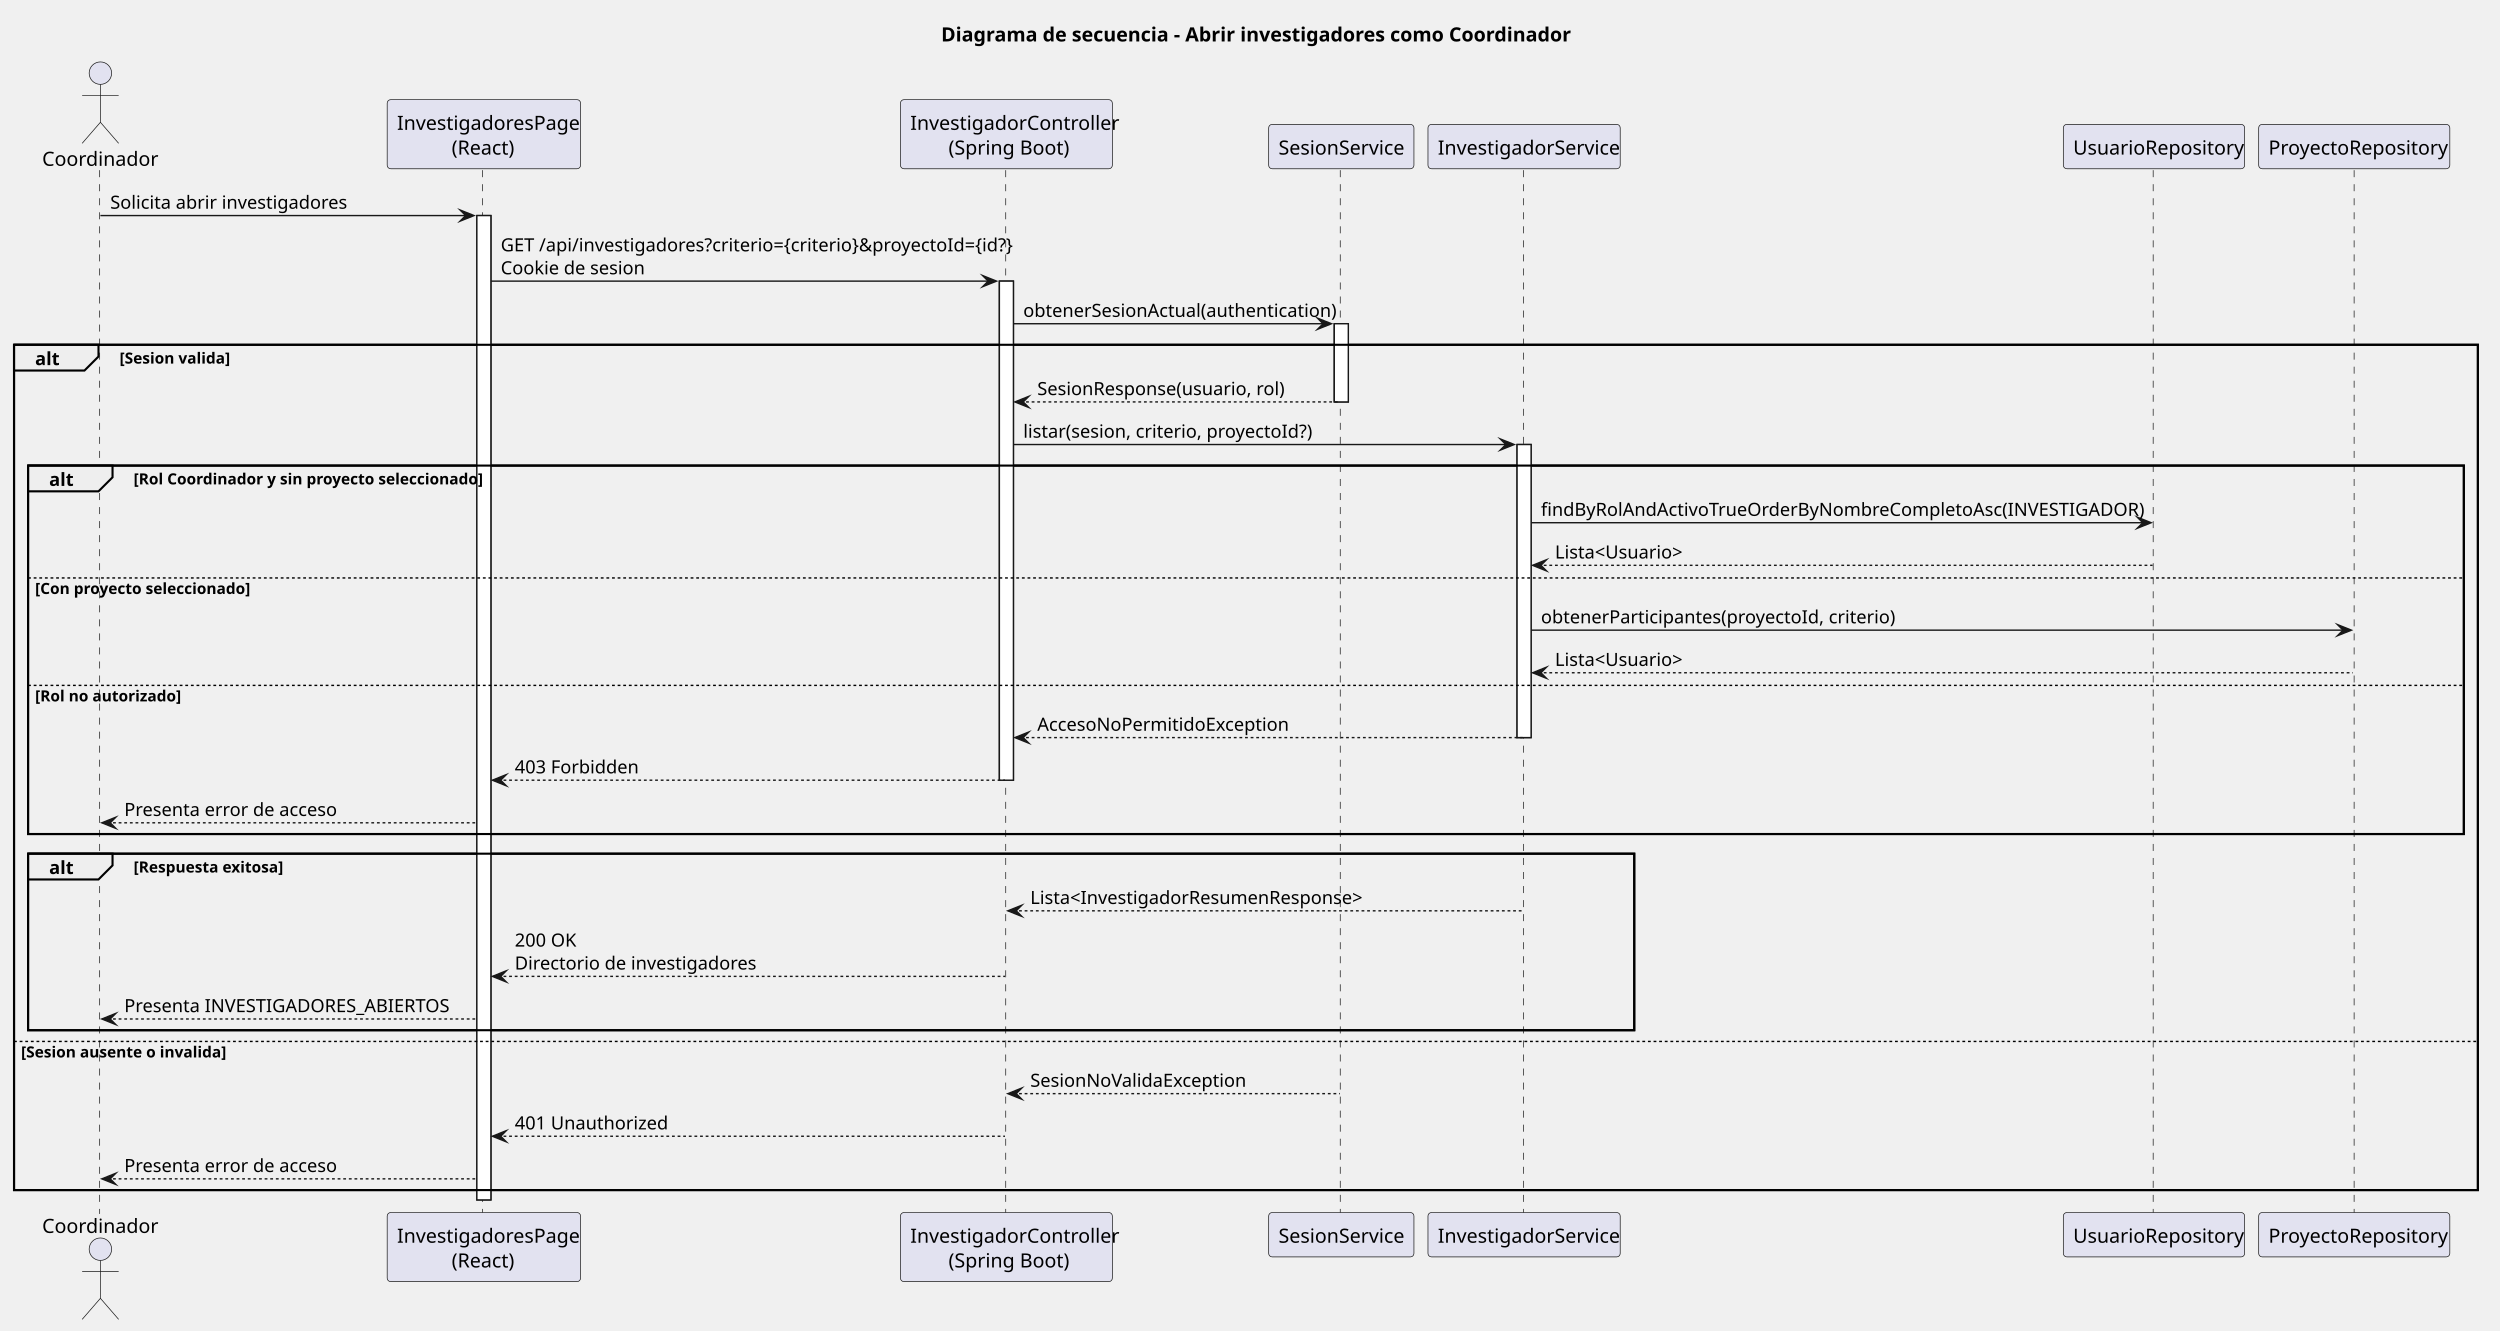
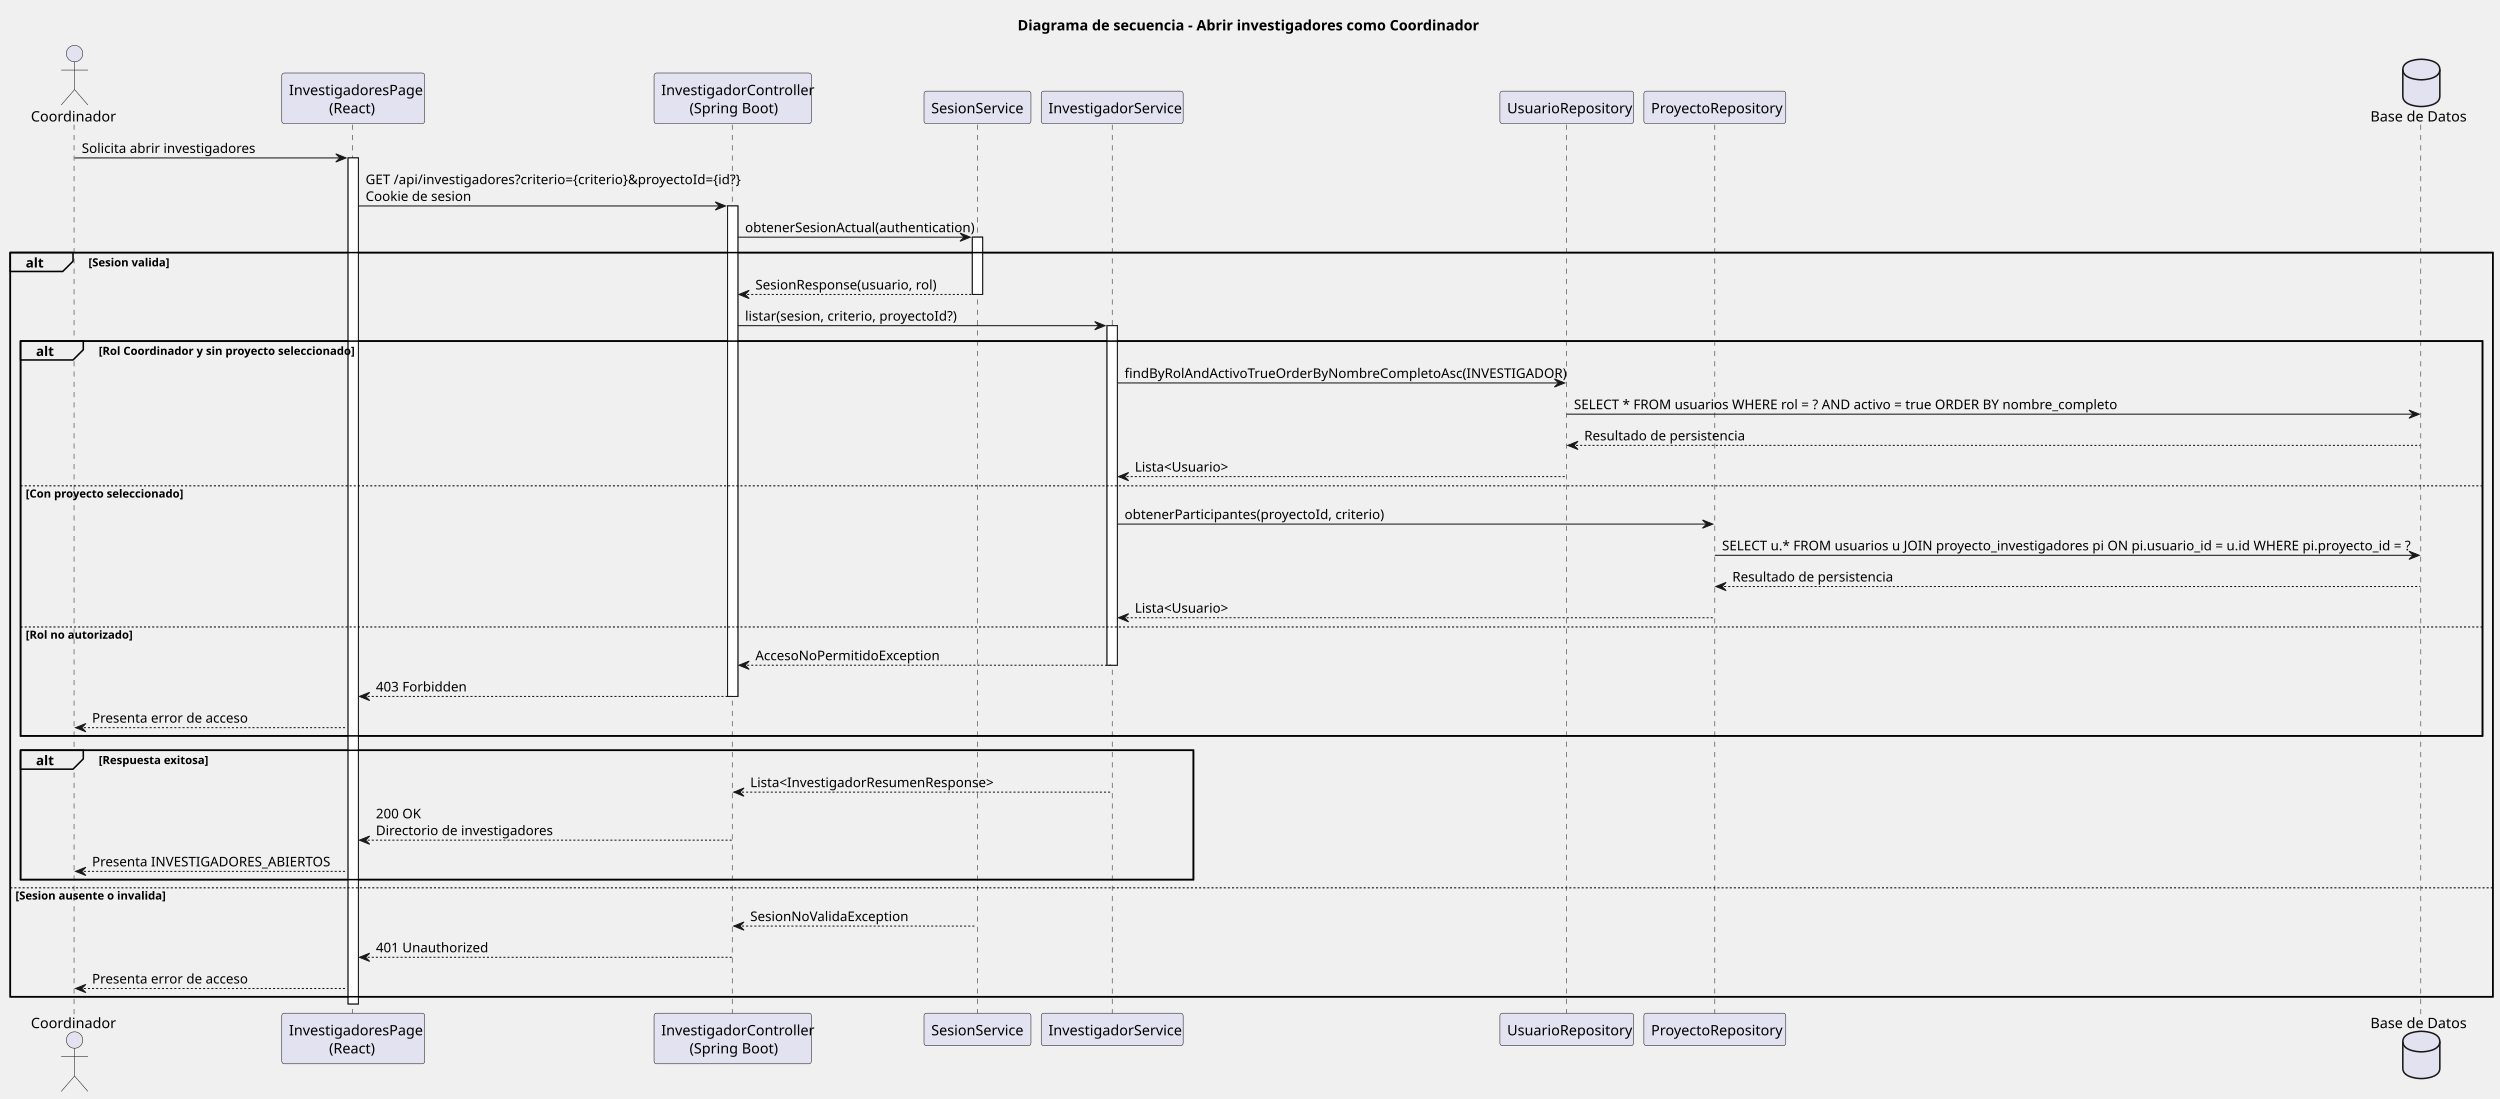
- <svg xmlns="http://www.w3.org/2000/svg" contentStyleType="text/css" data-diagram-type="SEQUENCE" height="948px" preserveAspectRatio="none" style="width:1781px;height:948px;background:#FFFFFF;" version="1.1" viewBox="0 0 1781 948" width="1781px" zoomAndPan="magnify">
+ <svg xmlns="http://www.w3.org/2000/svg" contentStyleType="text/css" height="1068px" preserveAspectRatio="none" style="width:2431px;height:1068px;background:#FFFFFF;" version="1.1" viewBox="0 0 2431 1068" width="2431px" zoomAndPan="magnify">
  <defs />
  <g>
-     <g class="title" data-source-line="1">
-       <text fill="#000000" font-family="sans-serif" font-size="14" font-weight="700" lengthAdjust="spacing" textLength="433.337" x="670.454" y="29.533">Diagrama de secuencia - Abrir investigadores como Coordinador</text>
-     </g>
-     <g>
-       <rect fill="#FFFFFF" height="701.242" style="stroke:#181818;stroke-width:1;" width="10" x="339.712" y="153.57" />
-     </g>
-     <g>
-       <rect fill="#FFFFFF" height="355.539" style="stroke:#181818;stroke-width:1;" width="10" x="711.961" y="200.273" />
-     </g>
-     <g>
-       <rect fill="#FFFFFF" height="55.703" style="stroke:#181818;stroke-width:1;" width="10" x="950.542" y="230.625" />
-     </g>
-     <g>
-       <rect fill="#FFFFFF" height="208.781" style="stroke:#181818;stroke-width:1;" width="10" x="1080.762" y="316.68" />
-     </g>
-     <rect fill="none" height="602.188" style="stroke:#000000;stroke-width:1.5;" width="1755.245" x="10" y="245.625" />
-     <rect fill="none" height="262.484" style="stroke:#000000;stroke-width:1.5;" width="1735.245" x="20" y="331.68" />
-     <rect fill="none" height="125.758" style="stroke:#000000;stroke-width:1.5;" width="1144.238" x="20" y="608.164" />
-     <g class="participant-lifeline" data-entity-uid="part1" data-qualified-name="Coordinador" data-source-line="3" id="part1-lifeline">
-       <g>
-         <rect fill="#000000" fill-opacity="0" height="743.594" width="8" x="67.524" y="121.219" />
-         <line style="stroke:#181818;stroke-width:0.5;stroke-dasharray:5,5;" x1="71" x2="71" y1="121.219" y2="864.812" />
-       </g>
-     </g>
-     <g class="participant-lifeline" data-entity-uid="part2" data-qualified-name="Frontend" data-source-line="4" id="part2-lifeline">
-       <g>
-         <rect fill="#000000" fill-opacity="0" height="743.594" width="8" x="340.712" y="121.219" />
-         <line style="stroke:#181818;stroke-width:0.5;stroke-dasharray:5,5;" x1="343.836" x2="343.836" y1="121.219" y2="864.812" />
-       </g>
-     </g>
-     <g class="participant-lifeline" data-entity-uid="part3" data-qualified-name="Api" data-source-line="5" id="part3-lifeline">
-       <g>
-         <rect fill="#000000" fill-opacity="0" height="743.594" width="8" x="712.961" y="121.219" />
-         <line style="stroke:#181818;stroke-width:0.5;stroke-dasharray:5,5;" x1="716.482" x2="716.482" y1="121.219" y2="864.812" />
-       </g>
-     </g>
-     <g class="participant-lifeline" data-entity-uid="part4" data-qualified-name="Sesion" data-source-line="6" id="part4-lifeline">
-       <g>
-         <rect fill="#000000" fill-opacity="0" height="743.594" width="8" x="951.542" y="121.219" />
-         <line style="stroke:#181818;stroke-width:0.5;stroke-dasharray:5,5;" x1="954.797" x2="954.797" y1="121.219" y2="864.812" />
-       </g>
-     </g>
-     <g class="participant-lifeline" data-entity-uid="part5" data-qualified-name="Service" data-source-line="7" id="part5-lifeline">
-       <g>
-         <rect fill="#000000" fill-opacity="0" height="743.594" width="8" x="1081.762" y="121.219" />
-         <line style="stroke:#181818;stroke-width:0.5;stroke-dasharray:5,5;" x1="1085.287" x2="1085.287" y1="121.219" y2="864.812" />
-       </g>
-     </g>
-     <g class="participant-lifeline" data-entity-uid="part6" data-qualified-name="UsuarioRepo" data-source-line="8" id="part6-lifeline">
-       <g>
-         <rect fill="#000000" fill-opacity="0" height="743.594" width="8" x="1530.501" y="121.219" />
-         <line style="stroke:#181818;stroke-width:0.5;stroke-dasharray:5,5;" x1="1533.922" x2="1533.922" y1="121.219" y2="864.812" />
-       </g>
-     </g>
-     <g class="participant-lifeline" data-entity-uid="part7" data-qualified-name="ProyectoRepo" data-source-line="9" id="part7-lifeline">
-       <g>
-         <rect fill="#000000" fill-opacity="0" height="743.594" width="8" x="1673.163" y="121.219" />
-         <line style="stroke:#181818;stroke-width:0.5;stroke-dasharray:5,5;" x1="1677.08" x2="1677.08" y1="121.219" y2="864.812" />
-       </g>
-     </g>
-     <g class="participant participant-head" data-entity-uid="part1" data-qualified-name="Coordinador" data-source-line="3" id="part1-head">
-       <text fill="#000000" font-family="sans-serif" font-size="14" lengthAdjust="spacing" textLength="77.048" x="30" y="118.143">Coordinador</text>
-       <ellipse cx="71.524" cy="52.109" fill="#E2E2F0" rx="8" ry="8" style="stroke:#181818;stroke-width:0.5;" />
-       <path d="M71.524,60.109 L71.524,87.109 M58.524,68.109 L84.524,68.109 M71.524,87.109 L58.524,102.109 M71.524,87.109 L84.524,102.109" fill="none" style="stroke:#181818;stroke-width:0.5;" />
-     </g>
-     <g class="participant participant-tail" data-entity-uid="part1" data-qualified-name="Coordinador" data-source-line="3" id="part1-tail">
-       <text fill="#000000" font-family="sans-serif" font-size="14" lengthAdjust="spacing" textLength="77.048" x="30" y="878.346">Coordinador</text>
-       <ellipse cx="71.524" cy="889.922" fill="#E2E2F0" rx="8" ry="8" style="stroke:#181818;stroke-width:0.5;" />
-       <path d="M71.524,897.922 L71.524,924.922 M58.524,905.922 L84.524,905.922 M71.524,924.922 L58.524,939.922 M71.524,924.922 L84.524,939.922" fill="none" style="stroke:#181818;stroke-width:0.5;" />
-     </g>
-     <g class="participant participant-head" data-entity-uid="part2" data-qualified-name="Frontend" data-source-line="4" id="part2-head">
-       <rect fill="#E2E2F0" height="49.219" rx="2.5" ry="2.5" style="stroke:#181818;stroke-width:0.5;" width="137.751" x="275.836" y="71" />
-       <text fill="#000000" font-family="sans-serif" font-size="14" lengthAdjust="spacing" textLength="123.751" x="282.836" y="92.533">InvestigadoresPage</text>
-       <text fill="#000000" font-family="sans-serif" font-size="14" lengthAdjust="spacing" textLength="45.897" x="321.764" y="110.143">(React)</text>
-     </g>
-     <g class="participant participant-tail" data-entity-uid="part2" data-qualified-name="Frontend" data-source-line="4" id="part2-tail">
-       <rect fill="#E2E2F0" height="49.219" rx="2.5" ry="2.5" style="stroke:#181818;stroke-width:0.5;" width="137.751" x="275.836" y="863.812" />
-       <text fill="#000000" font-family="sans-serif" font-size="14" lengthAdjust="spacing" textLength="123.751" x="282.836" y="885.346">InvestigadoresPage</text>
-       <text fill="#000000" font-family="sans-serif" font-size="14" lengthAdjust="spacing" textLength="45.897" x="321.764" y="902.955">(React)</text>
-     </g>
-     <g class="participant participant-head" data-entity-uid="part3" data-qualified-name="Api" data-source-line="5" id="part3-head">
-       <rect fill="#E2E2F0" height="49.219" rx="2.5" ry="2.5" style="stroke:#181818;stroke-width:0.5;" width="150.958" x="641.482" y="71" />
-       <text fill="#000000" font-family="sans-serif" font-size="14" lengthAdjust="spacing" textLength="136.958" x="648.482" y="92.533">InvestigadorController</text>
-       <text fill="#000000" font-family="sans-serif" font-size="14" lengthAdjust="spacing" textLength="82.482" x="675.72" y="110.143">(Spring Boot)</text>
-     </g>
-     <g class="participant participant-tail" data-entity-uid="part3" data-qualified-name="Api" data-source-line="5" id="part3-tail">
-       <rect fill="#E2E2F0" height="49.219" rx="2.5" ry="2.5" style="stroke:#181818;stroke-width:0.5;" width="150.958" x="641.482" y="863.812" />
-       <text fill="#000000" font-family="sans-serif" font-size="14" lengthAdjust="spacing" textLength="136.958" x="648.482" y="885.346">InvestigadorController</text>
-       <text fill="#000000" font-family="sans-serif" font-size="14" lengthAdjust="spacing" textLength="82.482" x="675.72" y="902.955">(Spring Boot)</text>
-     </g>
-     <g class="participant participant-head" data-entity-uid="part4" data-qualified-name="Sesion" data-source-line="6" id="part4-head">
-       <rect fill="#E2E2F0" height="31.609" rx="2.5" ry="2.5" style="stroke:#181818;stroke-width:0.5;" width="103.489" x="903.797" y="88.609" />
-       <text fill="#000000" font-family="sans-serif" font-size="14" lengthAdjust="spacing" textLength="89.489" x="910.797" y="110.143">SesionService</text>
-     </g>
-     <g class="participant participant-tail" data-entity-uid="part4" data-qualified-name="Sesion" data-source-line="6" id="part4-tail">
-       <rect fill="#E2E2F0" height="31.609" rx="2.5" ry="2.5" style="stroke:#181818;stroke-width:0.5;" width="103.489" x="903.797" y="863.812" />
-       <text fill="#000000" font-family="sans-serif" font-size="14" lengthAdjust="spacing" textLength="89.489" x="910.797" y="885.346">SesionService</text>
-     </g>
-     <g class="participant participant-head" data-entity-uid="part5" data-qualified-name="Service" data-source-line="7" id="part5-head">
-       <rect fill="#E2E2F0" height="31.609" rx="2.5" ry="2.5" style="stroke:#181818;stroke-width:0.5;" width="136.951" x="1017.287" y="88.609" />
-       <text fill="#000000" font-family="sans-serif" font-size="14" lengthAdjust="spacing" textLength="122.951" x="1024.287" y="110.143">InvestigadorService</text>
-     </g>
-     <g class="participant participant-tail" data-entity-uid="part5" data-qualified-name="Service" data-source-line="7" id="part5-tail">
-       <rect fill="#E2E2F0" height="31.609" rx="2.5" ry="2.5" style="stroke:#181818;stroke-width:0.5;" width="136.951" x="1017.287" y="863.812" />
-       <text fill="#000000" font-family="sans-serif" font-size="14" lengthAdjust="spacing" textLength="122.951" x="1024.287" y="885.346">InvestigadorService</text>
-     </g>
-     <g class="participant participant-head" data-entity-uid="part6" data-qualified-name="UsuarioRepo" data-source-line="8" id="part6-head">
-       <rect fill="#E2E2F0" height="31.609" rx="2.5" ry="2.5" style="stroke:#181818;stroke-width:0.5;" width="129.158" x="1469.922" y="88.609" />
-       <text fill="#000000" font-family="sans-serif" font-size="14" lengthAdjust="spacing" textLength="115.158" x="1476.922" y="110.143">UsuarioRepository</text>
-     </g>
-     <g class="participant participant-tail" data-entity-uid="part6" data-qualified-name="UsuarioRepo" data-source-line="8" id="part6-tail">
-       <rect fill="#E2E2F0" height="31.609" rx="2.5" ry="2.5" style="stroke:#181818;stroke-width:0.5;" width="129.158" x="1469.922" y="863.812" />
-       <text fill="#000000" font-family="sans-serif" font-size="14" lengthAdjust="spacing" textLength="115.158" x="1476.922" y="885.346">UsuarioRepository</text>
-     </g>
-     <g class="participant participant-head" data-entity-uid="part7" data-qualified-name="ProyectoRepo" data-source-line="9" id="part7-head">
-       <rect fill="#E2E2F0" height="31.609" rx="2.5" ry="2.5" style="stroke:#181818;stroke-width:0.5;" width="136.165" x="1609.08" y="88.609" />
-       <text fill="#000000" font-family="sans-serif" font-size="14" lengthAdjust="spacing" textLength="122.165" x="1616.08" y="110.143">ProyectoRepository</text>
-     </g>
-     <g class="participant participant-tail" data-entity-uid="part7" data-qualified-name="ProyectoRepo" data-source-line="9" id="part7-tail">
-       <rect fill="#E2E2F0" height="31.609" rx="2.5" ry="2.5" style="stroke:#181818;stroke-width:0.5;" width="136.165" x="1609.08" y="863.812" />
-       <text fill="#000000" font-family="sans-serif" font-size="14" lengthAdjust="spacing" textLength="122.165" x="1616.08" y="885.346">ProyectoRepository</text>
-     </g>
-     <g>
-       <rect fill="#FFFFFF" height="701.242" style="stroke:#181818;stroke-width:1;" width="10" x="339.712" y="153.57" />
-     </g>
-     <g>
-       <rect fill="#FFFFFF" height="355.539" style="stroke:#181818;stroke-width:1;" width="10" x="711.961" y="200.273" />
-     </g>
-     <g>
-       <rect fill="#FFFFFF" height="55.703" style="stroke:#181818;stroke-width:1;" width="10" x="950.542" y="230.625" />
-     </g>
-     <g>
-       <rect fill="#FFFFFF" height="208.781" style="stroke:#181818;stroke-width:1;" width="10" x="1080.762" y="316.68" />
-     </g>
-     <g class="message" data-entity-1="part1" data-entity-2="part2" data-source-line="11" id="msg1">
-       <polygon fill="#181818" points="327.712,149.57,337.712,153.57,327.712,157.57,331.712,153.57" style="stroke:#181818;stroke-width:1;stroke-linejoin:miter;stroke-miterlimit:10;" />
-       <line style="stroke:#181818;stroke-width:1;" x1="71.524" x2="333.712" y1="153.57" y2="153.57" />
-       <text fill="#000000" font-family="sans-serif" font-size="13" lengthAdjust="spacing" textLength="158.964" x="78.524" y="148.714">Solicita abrir investigadores</text>
-     </g>
-     <g class="message" data-entity-1="part2" data-entity-2="part3" data-source-line="13" id="msg2">
-       <polygon fill="#181818" points="699.961,196.273,709.961,200.273,699.961,204.273,703.961,200.273" style="stroke:#181818;stroke-width:1;stroke-linejoin:miter;stroke-miterlimit:10;" />
-       <line style="stroke:#181818;stroke-width:1;" x1="349.712" x2="705.961" y1="200.273" y2="200.273" />
-       <text fill="#000000" font-family="sans-serif" font-size="13" lengthAdjust="spacing" textLength="343.25" x="356.712" y="179.065">GET /api/investigadores?criterio={criterio}&amp;proyectoId={id?}</text>
-       <text fill="#000000" font-family="sans-serif" font-size="13" lengthAdjust="spacing" textLength="99.728" x="356.712" y="195.417">Cookie de sesion</text>
-     </g>
-     <g class="message" data-entity-1="part3" data-entity-2="part4" data-source-line="15" id="msg3">
-       <polygon fill="#181818" points="938.542,226.625,948.542,230.625,938.542,234.625,942.542,230.625" style="stroke:#181818;stroke-width:1;stroke-linejoin:miter;stroke-miterlimit:10;" />
-       <line style="stroke:#181818;stroke-width:1;" x1="721.961" x2="944.542" y1="230.625" y2="230.625" />
-       <text fill="#000000" font-family="sans-serif" font-size="13" lengthAdjust="spacing" textLength="209.581" x="728.961" y="225.769">obtenerSesionActual(authentication)</text>
-     </g>
-     <path d="M10,245.625 L70.171,245.625 L70.171,253.977 L60.171,263.977 L10,263.977 L10,245.625" fill="#EEEEEE" style="stroke:#000000;stroke-width:1.5;" />
-     <rect fill="none" height="602.188" style="stroke:#000000;stroke-width:1.5;" width="1755.245" x="10" y="245.625" />
-     <text fill="#000000" font-family="sans-serif" font-size="13" font-weight="700" lengthAdjust="spacing" textLength="15.171" x="25" y="260.12">alt</text>
-     <text fill="#000000" font-family="sans-serif" font-size="11" font-weight="700" lengthAdjust="spacing" textLength="77.634" x="85.171" y="259.044">[Sesion valida]</text>
-     <g class="message" data-entity-1="part4" data-entity-2="part3" data-source-line="18" id="msg4">
-       <polygon fill="#181818" points="732.961,282.328,722.961,286.328,732.961,290.328,728.961,286.328" style="stroke:#181818;stroke-width:1;stroke-linejoin:miter;stroke-miterlimit:10;" />
-       <line style="stroke:#181818;stroke-width:1;stroke-dasharray:2,2;" x1="726.961" x2="954.542" y1="286.328" y2="286.328" />
-       <text fill="#000000" font-family="sans-serif" font-size="13" lengthAdjust="spacing" textLength="171.253" x="738.961" y="281.472">SesionResponse(usuario, rol)</text>
-     </g>
-     <g class="message" data-entity-1="part3" data-entity-2="part5" data-source-line="20" id="msg5">
-       <polygon fill="#181818" points="1068.762,312.68,1078.762,316.68,1068.762,320.68,1072.762,316.68" style="stroke:#181818;stroke-width:1;stroke-linejoin:miter;stroke-miterlimit:10;" />
-       <line style="stroke:#181818;stroke-width:1;" x1="721.961" x2="1074.762" y1="316.68" y2="316.68" />
-       <text fill="#000000" font-family="sans-serif" font-size="13" lengthAdjust="spacing" textLength="195.07" x="728.961" y="311.823">listar(sesion, criterio, proyectoId?)</text>
-     </g>
-     <path d="M20,331.68 L80.171,331.68 L80.171,340.031 L70.171,350.031 L20,350.031 L20,331.68" fill="#EEEEEE" style="stroke:#000000;stroke-width:1.5;" />
-     <rect fill="none" height="262.484" style="stroke:#000000;stroke-width:1.5;" width="1735.245" x="20" y="331.68" />
-     <text fill="#000000" font-family="sans-serif" font-size="13" font-weight="700" lengthAdjust="spacing" textLength="15.171" x="35" y="346.175">alt</text>
-     <text fill="#000000" font-family="sans-serif" font-size="11" font-weight="700" lengthAdjust="spacing" textLength="244.481" x="95.171" y="345.099">[Rol Coordinador y sin proyecto seleccionado]</text>
-     <g class="message" data-entity-1="part5" data-entity-2="part6" data-source-line="23" id="msg6">
-       <polygon fill="#181818" points="1522.501,368.383,1532.501,372.383,1522.501,376.383,1526.501,372.383" style="stroke:#181818;stroke-width:1;stroke-linejoin:miter;stroke-miterlimit:10;" />
-       <line style="stroke:#181818;stroke-width:1;" x1="1090.762" x2="1528.501" y1="372.383" y2="372.383" />
-       <text fill="#000000" font-family="sans-serif" font-size="13" lengthAdjust="spacing" textLength="419.739" x="1097.762" y="367.526">findByRolAndActivoTrueOrderByNombreCompletoAsc(INVESTIGADOR)</text>
-     </g>
-     <g class="message" data-entity-1="part6" data-entity-2="part5" data-source-line="24" id="msg7">
-       <polygon fill="#181818" points="1101.762,398.734,1091.762,402.734,1101.762,406.734,1097.762,402.734" style="stroke:#181818;stroke-width:1;stroke-linejoin:miter;stroke-miterlimit:10;" />
-       <line style="stroke:#181818;stroke-width:1;stroke-dasharray:2,2;" x1="1095.762" x2="1533.501" y1="402.734" y2="402.734" />
-       <text fill="#000000" font-family="sans-serif" font-size="13" lengthAdjust="spacing" textLength="87.439" x="1107.762" y="397.878">Lista&lt;Usuario&gt;</text>
-     </g>
-     <line style="stroke:#000000;stroke-width:1;stroke-dasharray:2,2;" x1="20" x2="1755.245" y1="411.734" y2="411.734" />
-     <text fill="#000000" font-family="sans-serif" font-size="11" font-weight="700" lengthAdjust="spacing" textLength="150.971" x="25" y="423.153">[Con proyecto seleccionado]</text>
-     <g class="message" data-entity-1="part5" data-entity-2="part7" data-source-line="26" id="msg8">
-       <polygon fill="#181818" points="1665.163,444.922,1675.163,448.922,1665.163,452.922,1669.163,448.922" style="stroke:#181818;stroke-width:1;stroke-linejoin:miter;stroke-miterlimit:10;" />
-       <line style="stroke:#181818;stroke-width:1;" x1="1090.762" x2="1671.163" y1="448.922" y2="448.922" />
-       <text fill="#000000" font-family="sans-serif" font-size="13" lengthAdjust="spacing" textLength="234.832" x="1097.762" y="444.065">obtenerParticipantes(proyectoId, criterio)</text>
-     </g>
-     <g class="message" data-entity-1="part7" data-entity-2="part5" data-source-line="27" id="msg9">
-       <polygon fill="#181818" points="1101.762,475.273,1091.762,479.273,1101.762,483.273,1097.762,479.273" style="stroke:#181818;stroke-width:1;stroke-linejoin:miter;stroke-miterlimit:10;" />
-       <line style="stroke:#181818;stroke-width:1;stroke-dasharray:2,2;" x1="1095.762" x2="1676.163" y1="479.273" y2="479.273" />
-       <text fill="#000000" font-family="sans-serif" font-size="13" lengthAdjust="spacing" textLength="87.439" x="1107.762" y="474.417">Lista&lt;Usuario&gt;</text>
-     </g>
-     <line style="stroke:#000000;stroke-width:1;stroke-dasharray:2,2;" x1="20" x2="1755.245" y1="488.273" y2="488.273" />
-     <text fill="#000000" font-family="sans-serif" font-size="11" font-weight="700" lengthAdjust="spacing" textLength="100.209" x="25" y="499.692">[Rol no autorizado]</text>
-     <g class="message" data-entity-1="part5" data-entity-2="part3" data-source-line="29" id="msg10">
-       <polygon fill="#181818" points="732.961,521.461,722.961,525.461,732.961,529.461,728.961,525.461" style="stroke:#181818;stroke-width:1;stroke-linejoin:miter;stroke-miterlimit:10;" />
-       <line style="stroke:#181818;stroke-width:1;stroke-dasharray:2,2;" x1="726.961" x2="1084.762" y1="525.461" y2="525.461" />
-       <text fill="#000000" font-family="sans-serif" font-size="13" lengthAdjust="spacing" textLength="171.247" x="738.961" y="520.605">AccesoNoPermitidoException</text>
-     </g>
-     <g class="message" data-entity-1="part3" data-entity-2="part2" data-source-line="31" id="msg11">
-       <polygon fill="#181818" points="360.712,551.812,350.712,555.812,360.712,559.812,356.712,555.812" style="stroke:#181818;stroke-width:1;stroke-linejoin:miter;stroke-miterlimit:10;" />
-       <line style="stroke:#181818;stroke-width:1;stroke-dasharray:2,2;" x1="354.712" x2="715.961" y1="555.812" y2="555.812" />
-       <text fill="#000000" font-family="sans-serif" font-size="13" lengthAdjust="spacing" textLength="83.84" x="366.712" y="550.956">403 Forbidden</text>
-     </g>
-     <g class="message" data-entity-1="part2" data-entity-2="part1" data-source-line="33" id="msg12">
-       <polygon fill="#181818" points="82.524,582.164,72.524,586.164,82.524,590.164,78.524,586.164" style="stroke:#181818;stroke-width:1;stroke-linejoin:miter;stroke-miterlimit:10;" />
-       <line style="stroke:#181818;stroke-width:1;stroke-dasharray:2,2;" x1="76.524" x2="338.712" y1="586.164" y2="586.164" />
-       <text fill="#000000" font-family="sans-serif" font-size="13" lengthAdjust="spacing" textLength="145.964" x="88.524" y="581.308">Presenta error de acceso</text>
-     </g>
-     <path d="M20,608.164 L80.171,608.164 L80.171,616.516 L70.171,626.516 L20,626.516 L20,608.164" fill="#EEEEEE" style="stroke:#000000;stroke-width:1.5;" />
-     <rect fill="none" height="125.758" style="stroke:#000000;stroke-width:1.5;" width="1144.238" x="20" y="608.164" />
-     <text fill="#000000" font-family="sans-serif" font-size="13" font-weight="700" lengthAdjust="spacing" textLength="15.171" x="35" y="622.659">alt</text>
-     <text fill="#000000" font-family="sans-serif" font-size="11" font-weight="700" lengthAdjust="spacing" textLength="103.925" x="95.171" y="621.583">[Respuesta exitosa]</text>
-     <g class="message" data-entity-1="part5" data-entity-2="part3" data-source-line="36" id="msg13">
-       <polygon fill="#181818" points="727.961,644.867,717.961,648.867,727.961,652.867,723.961,648.867" style="stroke:#181818;stroke-width:1;stroke-linejoin:miter;stroke-miterlimit:10;" />
-       <line style="stroke:#181818;stroke-width:1;stroke-dasharray:2,2;" x1="721.961" x2="1084.762" y1="648.867" y2="648.867" />
-       <text fill="#000000" font-family="sans-serif" font-size="13" lengthAdjust="spacing" textLength="227.64" x="733.961" y="644.011">Lista&lt;InvestigadorResumenResponse&gt;</text>
-     </g>
-     <g class="message" data-entity-1="part3" data-entity-2="part2" data-source-line="38" id="msg14">
-       <polygon fill="#181818" points="360.712,691.57,350.712,695.57,360.712,699.57,356.712,695.57" style="stroke:#181818;stroke-width:1;stroke-linejoin:miter;stroke-miterlimit:10;" />
-       <line style="stroke:#181818;stroke-width:1;stroke-dasharray:2,2;" x1="354.712" x2="715.961" y1="695.57" y2="695.57" />
-       <text fill="#000000" font-family="sans-serif" font-size="13" lengthAdjust="spacing" textLength="44.084" x="366.712" y="674.362">200 OK</text>
-       <text fill="#000000" font-family="sans-serif" font-size="13" lengthAdjust="spacing" textLength="161.135" x="366.712" y="690.714">Directorio de investigadores</text>
-     </g>
-     <g class="message" data-entity-1="part2" data-entity-2="part1" data-source-line="40" id="msg15">
-       <polygon fill="#181818" points="82.524,721.922,72.524,725.922,82.524,729.922,78.524,725.922" style="stroke:#181818;stroke-width:1;stroke-linejoin:miter;stroke-miterlimit:10;" />
-       <line style="stroke:#181818;stroke-width:1;stroke-dasharray:2,2;" x1="76.524" x2="338.712" y1="725.922" y2="725.922" />
-       <text fill="#000000" font-family="sans-serif" font-size="13" lengthAdjust="spacing" textLength="244.188" x="88.524" y="721.065">Presenta INVESTIGADORES_ABIERTOS</text>
-     </g>
-     <line style="stroke:#000000;stroke-width:1;stroke-dasharray:2,2;" x1="10" x2="1765.245" y1="741.922" y2="741.922" />
-     <text fill="#000000" font-family="sans-serif" font-size="11" font-weight="700" lengthAdjust="spacing" textLength="141.813" x="15" y="753.341">[Sesion ausente o invalida]</text>
-     <g class="message" data-entity-1="part4" data-entity-2="part3" data-source-line="43" id="msg16">
-       <polygon fill="#181818" points="727.961,775.109,717.961,779.109,727.961,783.109,723.961,779.109" style="stroke:#181818;stroke-width:1;stroke-linejoin:miter;stroke-miterlimit:10;" />
-       <line style="stroke:#181818;stroke-width:1;stroke-dasharray:2,2;" x1="721.961" x2="954.542" y1="779.109" y2="779.109" />
-       <text fill="#000000" font-family="sans-serif" font-size="13" lengthAdjust="spacing" textLength="149.595" x="733.961" y="774.253">SesionNoValidaException</text>
-     </g>
-     <g class="message" data-entity-1="part3" data-entity-2="part2" data-source-line="45" id="msg17">
-       <polygon fill="#181818" points="360.712,805.461,350.712,809.461,360.712,813.461,356.712,809.461" style="stroke:#181818;stroke-width:1;stroke-linejoin:miter;stroke-miterlimit:10;" />
-       <line style="stroke:#181818;stroke-width:1;stroke-dasharray:2,2;" x1="354.712" x2="715.961" y1="809.461" y2="809.461" />
-       <text fill="#000000" font-family="sans-serif" font-size="13" lengthAdjust="spacing" textLength="102.629" x="366.712" y="804.605">401 Unauthorized</text>
-     </g>
-     <g class="message" data-entity-1="part2" data-entity-2="part1" data-source-line="47" id="msg18">
-       <polygon fill="#181818" points="82.524,835.812,72.524,839.812,82.524,843.812,78.524,839.812" style="stroke:#181818;stroke-width:1;stroke-linejoin:miter;stroke-miterlimit:10;" />
-       <line style="stroke:#181818;stroke-width:1;stroke-dasharray:2,2;" x1="76.524" x2="338.712" y1="839.812" y2="839.812" />
-       <text fill="#000000" font-family="sans-serif" font-size="13" lengthAdjust="spacing" textLength="145.964" x="88.524" y="834.956">Presenta error de acceso</text>
-     </g>
+     <text fill="#000000" font-family="sans-serif" font-size="14" font-weight="bold" lengthAdjust="spacing" textLength="454" x="989.5" y="29.533">Diagrama de secuencia - Abrir investigadores como Coordinador</text>
+     <rect fill="#FFFFFF" height="822.648" style="stroke:#181818;stroke-width:1.0;" width="10" x="338.5" y="153.57" />
+     <rect fill="#FFFFFF" height="476.945" style="stroke:#181818;stroke-width:1.0;" width="10" x="707.5" y="200.273" />
+     <rect fill="#FFFFFF" height="55.703" style="stroke:#181818;stroke-width:1.0;" width="10" x="945.5" y="230.625" />
+     <rect fill="#FFFFFF" height="330.188" style="stroke:#181818;stroke-width:1.0;" width="10" x="1076.5" y="316.68" />
+     <rect fill="none" height="723.594" style="stroke:#000000;stroke-width:1.5;" width="2414" x="10" y="245.625" />
+     <rect fill="none" height="383.891" style="stroke:#000000;stroke-width:1.5;" width="2394" x="20" y="331.68" />
+     <rect fill="none" height="125.758" style="stroke:#000000;stroke-width:1.5;" width="1140.5" x="20" y="729.57" />
+     <line style="stroke:#181818;stroke-width:0.5;stroke-dasharray:5.0,5.0;" x1="72" x2="72" y1="121.219" y2="986.219" />
+     <line style="stroke:#181818;stroke-width:0.5;stroke-dasharray:5.0,5.0;" x1="343" x2="343" y1="121.219" y2="986.219" />
+     <line style="stroke:#181818;stroke-width:0.5;stroke-dasharray:5.0,5.0;" x1="712" x2="712" y1="121.219" y2="986.219" />
+     <line style="stroke:#181818;stroke-width:0.5;stroke-dasharray:5.0,5.0;" x1="950.5" x2="950.5" y1="121.219" y2="986.219" />
+     <line style="stroke:#181818;stroke-width:0.5;stroke-dasharray:5.0,5.0;" x1="1081.5" x2="1081.5" y1="121.219" y2="986.219" />
+     <line style="stroke:#181818;stroke-width:0.5;stroke-dasharray:5.0,5.0;" x1="1523.5" x2="1523.5" y1="121.219" y2="986.219" />
+     <line style="stroke:#181818;stroke-width:0.5;stroke-dasharray:5.0,5.0;" x1="1667.5" x2="1667.5" y1="121.219" y2="986.219" />
+     <line style="stroke:#181818;stroke-width:0.5;stroke-dasharray:5.0,5.0;" x1="2354" x2="2354" y1="121.219" y2="986.219" />
+     <text fill="#000000" font-family="sans-serif" font-size="14" lengthAdjust="spacing" textLength="79" x="30" y="118.143">Coordinador</text>
+     <ellipse cx="72.5" cy="52.109" fill="#E2E2F0" rx="8" ry="8" style="stroke:#181818;stroke-width:0.5;" />
+     <path d="M72.5,60.109 L72.5,87.109 M59.5,68.109 L85.5,68.109 M72.5,87.109 L59.5,102.109 M72.5,87.109 L85.5,102.109 " fill="none" style="stroke:#181818;stroke-width:0.5;" />
+     <text fill="#000000" font-family="sans-serif" font-size="14" lengthAdjust="spacing" textLength="79" x="30" y="999.752">Coordinador</text>
+     <ellipse cx="72.5" cy="1011.328" fill="#E2E2F0" rx="8" ry="8" style="stroke:#181818;stroke-width:0.5;" />
+     <path d="M72.5,1019.328 L72.5,1046.328 M59.5,1027.328 L85.5,1027.328 M72.5,1046.328 L59.5,1061.328 M72.5,1046.328 L85.5,1061.328 " fill="none" style="stroke:#181818;stroke-width:0.5;" />
+     <rect fill="#E2E2F0" height="49.219" rx="2.5" ry="2.5" style="stroke:#181818;stroke-width:0.5;" width="139" x="274" y="71" />
+     <text fill="#000000" font-family="sans-serif" font-size="14" lengthAdjust="spacing" textLength="125" x="281" y="92.533">InvestigadoresPage</text>
+     <text fill="#000000" font-family="sans-serif" font-size="14" lengthAdjust="spacing" textLength="47" x="320" y="110.143">(React)</text>
+     <rect fill="#E2E2F0" height="49.219" rx="2.5" ry="2.5" style="stroke:#181818;stroke-width:0.5;" width="139" x="274" y="985.219" />
+     <text fill="#000000" font-family="sans-serif" font-size="14" lengthAdjust="spacing" textLength="125" x="281" y="1006.752">InvestigadoresPage</text>
+     <text fill="#000000" font-family="sans-serif" font-size="14" lengthAdjust="spacing" textLength="47" x="320" y="1024.361">(React)</text>
+     <rect fill="#E2E2F0" height="49.219" rx="2.5" ry="2.5" style="stroke:#181818;stroke-width:0.5;" width="153" x="636" y="71" />
+     <text fill="#000000" font-family="sans-serif" font-size="14" lengthAdjust="spacing" textLength="139" x="643" y="92.533">InvestigadorController</text>
+     <text fill="#000000" font-family="sans-serif" font-size="14" lengthAdjust="spacing" textLength="84" x="670.5" y="110.143">(Spring Boot)</text>
+     <rect fill="#E2E2F0" height="49.219" rx="2.5" ry="2.5" style="stroke:#181818;stroke-width:0.5;" width="153" x="636" y="985.219" />
+     <text fill="#000000" font-family="sans-serif" font-size="14" lengthAdjust="spacing" textLength="139" x="643" y="1006.752">InvestigadorController</text>
+     <text fill="#000000" font-family="sans-serif" font-size="14" lengthAdjust="spacing" textLength="84" x="670.5" y="1024.361">(Spring Boot)</text>
+     <rect fill="#E2E2F0" height="31.609" rx="2.5" ry="2.5" style="stroke:#181818;stroke-width:0.5;" width="104" x="898.5" y="88.609" />
+     <text fill="#000000" font-family="sans-serif" font-size="14" lengthAdjust="spacing" textLength="90" x="905.5" y="110.143">SesionService</text>
+     <rect fill="#E2E2F0" height="31.609" rx="2.5" ry="2.5" style="stroke:#181818;stroke-width:0.5;" width="104" x="898.5" y="985.219" />
+     <text fill="#000000" font-family="sans-serif" font-size="14" lengthAdjust="spacing" textLength="90" x="905.5" y="1006.752">SesionService</text>
+     <rect fill="#E2E2F0" height="31.609" rx="2.5" ry="2.5" style="stroke:#181818;stroke-width:0.5;" width="138" x="1012.5" y="88.609" />
+     <text fill="#000000" font-family="sans-serif" font-size="14" lengthAdjust="spacing" textLength="124" x="1019.5" y="110.143">InvestigadorService</text>
+     <rect fill="#E2E2F0" height="31.609" rx="2.5" ry="2.5" style="stroke:#181818;stroke-width:0.5;" width="138" x="1012.5" y="985.219" />
+     <text fill="#000000" font-family="sans-serif" font-size="14" lengthAdjust="spacing" textLength="124" x="1019.5" y="1006.752">InvestigadorService</text>
+     <rect fill="#E2E2F0" height="31.609" rx="2.5" ry="2.5" style="stroke:#181818;stroke-width:0.5;" width="130" x="1458.5" y="88.609" />
+     <text fill="#000000" font-family="sans-serif" font-size="14" lengthAdjust="spacing" textLength="116" x="1465.5" y="110.143">UsuarioRepository</text>
+     <rect fill="#E2E2F0" height="31.609" rx="2.5" ry="2.5" style="stroke:#181818;stroke-width:0.5;" width="130" x="1458.5" y="985.219" />
+     <text fill="#000000" font-family="sans-serif" font-size="14" lengthAdjust="spacing" textLength="116" x="1465.5" y="1006.752">UsuarioRepository</text>
+     <rect fill="#E2E2F0" height="31.609" rx="2.5" ry="2.5" style="stroke:#181818;stroke-width:0.5;" width="138" x="1598.5" y="88.609" />
+     <text fill="#000000" font-family="sans-serif" font-size="14" lengthAdjust="spacing" textLength="124" x="1605.5" y="110.143">ProyectoRepository</text>
+     <rect fill="#E2E2F0" height="31.609" rx="2.5" ry="2.5" style="stroke:#181818;stroke-width:0.5;" width="138" x="1598.5" y="985.219" />
+     <text fill="#000000" font-family="sans-serif" font-size="14" lengthAdjust="spacing" textLength="124" x="1605.5" y="1006.752">ProyectoRepository</text>
+     <text fill="#000000" font-family="sans-serif" font-size="14" lengthAdjust="spacing" textLength="93" x="2305" y="118.143">Base de Datos</text>
+     <path d="M2336.5,67.609 C2336.5,57.609 2354.5,57.609 2354.5,57.609 C2354.5,57.609 2372.5,57.609 2372.5,67.609 L2372.5,93.609 C2372.5,103.609 2354.5,103.609 2354.5,103.609 C2354.5,103.609 2336.5,103.609 2336.5,93.609 L2336.5,67.609 " fill="#E2E2F0" style="stroke:#181818;stroke-width:1.5;" />
+     <path d="M2336.5,67.609 C2336.5,77.609 2354.5,77.609 2354.5,77.609 C2354.5,77.609 2372.5,77.609 2372.5,67.609 " fill="none" style="stroke:#181818;stroke-width:1.5;" />
+     <text fill="#000000" font-family="sans-serif" font-size="14" lengthAdjust="spacing" textLength="93" x="2305" y="999.752">Base de Datos</text>
+     <path d="M2336.5,1012.828 C2336.5,1002.828 2354.5,1002.828 2354.5,1002.828 C2354.5,1002.828 2372.5,1002.828 2372.5,1012.828 L2372.5,1038.828 C2372.5,1048.828 2354.5,1048.828 2354.5,1048.828 C2354.5,1048.828 2336.5,1048.828 2336.5,1038.828 L2336.5,1012.828 " fill="#E2E2F0" style="stroke:#181818;stroke-width:1.5;" />
+     <path d="M2336.5,1012.828 C2336.5,1022.828 2354.5,1022.828 2354.5,1022.828 C2354.5,1022.828 2372.5,1022.828 2372.5,1012.828 " fill="none" style="stroke:#181818;stroke-width:1.5;" />
+     <rect fill="#FFFFFF" height="822.648" style="stroke:#181818;stroke-width:1.0;" width="10" x="338.5" y="153.57" />
+     <rect fill="#FFFFFF" height="476.945" style="stroke:#181818;stroke-width:1.0;" width="10" x="707.5" y="200.273" />
+     <rect fill="#FFFFFF" height="55.703" style="stroke:#181818;stroke-width:1.0;" width="10" x="945.5" y="230.625" />
+     <rect fill="#FFFFFF" height="330.188" style="stroke:#181818;stroke-width:1.0;" width="10" x="1076.5" y="316.68" />
+     <polygon fill="#181818" points="326.5,149.57,336.5,153.57,326.5,157.57,330.5,153.57" style="stroke:#181818;stroke-width:1.0;" />
+     <line style="stroke:#181818;stroke-width:1.0;" x1="72.5" x2="332.5" y1="153.57" y2="153.57" />
+     <text fill="#000000" font-family="sans-serif" font-size="13" lengthAdjust="spacing" textLength="158" x="79.5" y="148.714">Solicita abrir investigadores</text>
+     <polygon fill="#181818" points="695.5,196.273,705.5,200.273,695.5,204.273,699.5,200.273" style="stroke:#181818;stroke-width:1.0;" />
+     <line style="stroke:#181818;stroke-width:1.0;" x1="348.5" x2="701.5" y1="200.273" y2="200.273" />
+     <text fill="#000000" font-family="sans-serif" font-size="13" lengthAdjust="spacing" textLength="340" x="355.5" y="179.065">GET /api/investigadores?criterio={criterio}&amp;proyectoId={id?}</text>
+     <text fill="#000000" font-family="sans-serif" font-size="13" lengthAdjust="spacing" textLength="100" x="355.5" y="195.417">Cookie de sesion</text>
+     <polygon fill="#181818" points="933.5,226.625,943.5,230.625,933.5,234.625,937.5,230.625" style="stroke:#181818;stroke-width:1.0;" />
+     <line style="stroke:#181818;stroke-width:1.0;" x1="717.5" x2="939.5" y1="230.625" y2="230.625" />
+     <text fill="#000000" font-family="sans-serif" font-size="13" lengthAdjust="spacing" textLength="209" x="724.5" y="225.769">obtenerSesionActual(authentication)</text>
+     <path d="M10,245.625 L71,245.625 L71,253.977 L61,263.977 L10,263.977 L10,245.625 " fill="#EEEEEE" style="stroke:#000000;stroke-width:1.5;" />
+     <rect fill="none" height="723.594" style="stroke:#000000;stroke-width:1.5;" width="2414" x="10" y="245.625" />
+     <text fill="#000000" font-family="sans-serif" font-size="13" font-weight="bold" lengthAdjust="spacing" textLength="16" x="25" y="260.12">alt</text>
+     <text fill="#000000" font-family="sans-serif" font-size="11" font-weight="bold" lengthAdjust="spacing" textLength="80" x="86" y="259.044">[Sesion valida]</text>
+     <polygon fill="#181818" points="728.5,282.328,718.5,286.328,728.5,290.328,724.5,286.328" style="stroke:#181818;stroke-width:1.0;" />
+     <line style="stroke:#181818;stroke-width:1.0;stroke-dasharray:2.0,2.0;" x1="722.5" x2="949.5" y1="286.328" y2="286.328" />
+     <text fill="#000000" font-family="sans-serif" font-size="13" lengthAdjust="spacing" textLength="170" x="734.5" y="281.472">SesionResponse(usuario, rol)</text>
+     <polygon fill="#181818" points="1064.5,312.68,1074.5,316.68,1064.5,320.68,1068.5,316.68" style="stroke:#181818;stroke-width:1.0;" />
+     <line style="stroke:#181818;stroke-width:1.0;" x1="717.5" x2="1070.5" y1="316.68" y2="316.68" />
+     <text fill="#000000" font-family="sans-serif" font-size="13" lengthAdjust="spacing" textLength="196" x="724.5" y="311.823">listar(sesion, criterio, proyectoId?)</text>
+     <path d="M20,331.68 L81,331.68 L81,340.031 L71,350.031 L20,350.031 L20,331.68 " fill="#EEEEEE" style="stroke:#000000;stroke-width:1.5;" />
+     <rect fill="none" height="383.891" style="stroke:#000000;stroke-width:1.5;" width="2394" x="20" y="331.68" />
+     <text fill="#000000" font-family="sans-serif" font-size="13" font-weight="bold" lengthAdjust="spacing" textLength="16" x="35" y="346.175">alt</text>
+     <text fill="#000000" font-family="sans-serif" font-size="11" font-weight="bold" lengthAdjust="spacing" textLength="254" x="96" y="345.099">[Rol Coordinador y sin proyecto seleccionado]</text>
+     <polygon fill="#181818" points="1511.5,368.383,1521.5,372.383,1511.5,376.383,1515.5,372.383" style="stroke:#181818;stroke-width:1.0;" />
+     <line style="stroke:#181818;stroke-width:1.0;" x1="1086.5" x2="1517.5" y1="372.383" y2="372.383" />
+     <text fill="#000000" font-family="sans-serif" font-size="13" lengthAdjust="spacing" textLength="413" x="1093.5" y="367.526">findByRolAndActivoTrueOrderByNombreCompletoAsc(INVESTIGADOR)</text>
+     <polygon fill="#181818" points="2342.5,398.734,2352.5,402.734,2342.5,406.734,2346.5,402.734" style="stroke:#181818;stroke-width:1.0;" />
+     <line style="stroke:#181818;stroke-width:1.0;" x1="1523.5" x2="2348.5" y1="402.734" y2="402.734" />
+     <text fill="#000000" font-family="sans-serif" font-size="13" lengthAdjust="spacing" textLength="533" x="1530.5" y="397.878">SELECT * FROM usuarios WHERE rol = ? AND activo = true ORDER BY nombre_completo</text>
+     <polygon fill="#181818" points="1534.5,429.086,1524.5,433.086,1534.5,437.086,1530.5,433.086" style="stroke:#181818;stroke-width:1.0;" />
+     <line style="stroke:#181818;stroke-width:1.0;stroke-dasharray:2.0,2.0;" x1="1528.5" x2="2353.5" y1="433.086" y2="433.086" />
+     <text fill="#000000" font-family="sans-serif" font-size="13" lengthAdjust="spacing" textLength="150" x="1540.5" y="428.229">Resultado de persistencia</text>
+     <polygon fill="#181818" points="1097.5,459.438,1087.5,463.438,1097.5,467.438,1093.5,463.438" style="stroke:#181818;stroke-width:1.0;" />
+     <line style="stroke:#181818;stroke-width:1.0;stroke-dasharray:2.0,2.0;" x1="1091.5" x2="1522.5" y1="463.438" y2="463.438" />
+     <text fill="#000000" font-family="sans-serif" font-size="13" lengthAdjust="spacing" textLength="88" x="1103.5" y="458.581">Lista&lt;Usuario&gt;</text>
+     <line style="stroke:#000000;stroke-width:1.0;stroke-dasharray:2.0,2.0;" x1="20" x2="2414" y1="472.438" y2="472.438" />
+     <text fill="#000000" font-family="sans-serif" font-size="11" font-weight="bold" lengthAdjust="spacing" textLength="158" x="25" y="483.856">[Con proyecto seleccionado]</text>
+     <polygon fill="#181818" points="1655.5,505.625,1665.5,509.625,1655.5,513.625,1659.5,509.625" style="stroke:#181818;stroke-width:1.0;" />
+     <line style="stroke:#181818;stroke-width:1.0;" x1="1086.5" x2="1661.5" y1="509.625" y2="509.625" />
+     <text fill="#000000" font-family="sans-serif" font-size="13" lengthAdjust="spacing" textLength="234" x="1093.5" y="504.769">obtenerParticipantes(proyectoId, criterio)</text>
+     <polygon fill="#181818" points="2342.5,535.977,2352.5,539.977,2342.5,543.977,2346.5,539.977" style="stroke:#181818;stroke-width:1.0;" />
+     <line style="stroke:#181818;stroke-width:1.0;" x1="1667.5" x2="2348.5" y1="539.977" y2="539.977" />
+     <text fill="#000000" font-family="sans-serif" font-size="13" lengthAdjust="spacing" textLength="663" x="1674.5" y="535.12">SELECT u.* FROM usuarios u JOIN proyecto_investigadores pi ON pi.usuario_id = u.id WHERE pi.proyecto_id = ?</text>
+     <polygon fill="#181818" points="1678.5,566.328,1668.5,570.328,1678.5,574.328,1674.5,570.328" style="stroke:#181818;stroke-width:1.0;" />
+     <line style="stroke:#181818;stroke-width:1.0;stroke-dasharray:2.0,2.0;" x1="1672.5" x2="2353.5" y1="570.328" y2="570.328" />
+     <text fill="#000000" font-family="sans-serif" font-size="13" lengthAdjust="spacing" textLength="150" x="1684.5" y="565.472">Resultado de persistencia</text>
+     <polygon fill="#181818" points="1097.5,596.68,1087.5,600.68,1097.5,604.68,1093.5,600.68" style="stroke:#181818;stroke-width:1.0;" />
+     <line style="stroke:#181818;stroke-width:1.0;stroke-dasharray:2.0,2.0;" x1="1091.5" x2="1666.5" y1="600.68" y2="600.68" />
+     <text fill="#000000" font-family="sans-serif" font-size="13" lengthAdjust="spacing" textLength="88" x="1103.5" y="595.823">Lista&lt;Usuario&gt;</text>
+     <line style="stroke:#000000;stroke-width:1.0;stroke-dasharray:2.0,2.0;" x1="20" x2="2414" y1="609.68" y2="609.68" />
+     <text fill="#000000" font-family="sans-serif" font-size="11" font-weight="bold" lengthAdjust="spacing" textLength="103" x="25" y="621.099">[Rol no autorizado]</text>
+     <polygon fill="#181818" points="728.5,642.867,718.5,646.867,728.5,650.867,724.5,646.867" style="stroke:#181818;stroke-width:1.0;" />
+     <line style="stroke:#181818;stroke-width:1.0;stroke-dasharray:2.0,2.0;" x1="722.5" x2="1080.5" y1="646.867" y2="646.867" />
+     <text fill="#000000" font-family="sans-serif" font-size="13" lengthAdjust="spacing" textLength="173" x="734.5" y="642.011">AccesoNoPermitidoException</text>
+     <polygon fill="#181818" points="359.5,673.219,349.5,677.219,359.5,681.219,355.5,677.219" style="stroke:#181818;stroke-width:1.0;" />
+     <line style="stroke:#181818;stroke-width:1.0;stroke-dasharray:2.0,2.0;" x1="353.5" x2="711.5" y1="677.219" y2="677.219" />
+     <text fill="#000000" font-family="sans-serif" font-size="13" lengthAdjust="spacing" textLength="82" x="365.5" y="672.362">403 Forbidden</text>
+     <polygon fill="#181818" points="83.5,703.57,73.5,707.57,83.5,711.57,79.5,707.57" style="stroke:#181818;stroke-width:1.0;" />
+     <line style="stroke:#181818;stroke-width:1.0;stroke-dasharray:2.0,2.0;" x1="77.5" x2="337.5" y1="707.57" y2="707.57" />
+     <text fill="#000000" font-family="sans-serif" font-size="13" lengthAdjust="spacing" textLength="146" x="89.5" y="702.714">Presenta error de acceso</text>
+     <path d="M20,729.57 L81,729.57 L81,737.922 L71,747.922 L20,747.922 L20,729.57 " fill="#EEEEEE" style="stroke:#000000;stroke-width:1.5;" />
+     <rect fill="none" height="125.758" style="stroke:#000000;stroke-width:1.5;" width="1140.5" x="20" y="729.57" />
+     <text fill="#000000" font-family="sans-serif" font-size="13" font-weight="bold" lengthAdjust="spacing" textLength="16" x="35" y="744.065">alt</text>
+     <text fill="#000000" font-family="sans-serif" font-size="11" font-weight="bold" lengthAdjust="spacing" textLength="110" x="96" y="742.989">[Respuesta exitosa]</text>
+     <polygon fill="#181818" points="723.5,766.273,713.5,770.273,723.5,774.273,719.5,770.273" style="stroke:#181818;stroke-width:1.0;" />
+     <line style="stroke:#181818;stroke-width:1.0;stroke-dasharray:2.0,2.0;" x1="717.5" x2="1080.5" y1="770.273" y2="770.273" />
+     <text fill="#000000" font-family="sans-serif" font-size="13" lengthAdjust="spacing" textLength="225" x="729.5" y="765.417">Lista&lt;InvestigadorResumenResponse&gt;</text>
+     <polygon fill="#181818" points="359.5,812.977,349.5,816.977,359.5,820.977,355.5,816.977" style="stroke:#181818;stroke-width:1.0;" />
+     <line style="stroke:#181818;stroke-width:1.0;stroke-dasharray:2.0,2.0;" x1="353.5" x2="711.5" y1="816.977" y2="816.977" />
+     <text fill="#000000" font-family="sans-serif" font-size="13" lengthAdjust="spacing" textLength="44" x="365.5" y="795.769">200 OK</text>
+     <text fill="#000000" font-family="sans-serif" font-size="13" lengthAdjust="spacing" textLength="159" x="365.5" y="812.12">Directorio de investigadores</text>
+     <polygon fill="#181818" points="83.5,843.328,73.5,847.328,83.5,851.328,79.5,847.328" style="stroke:#181818;stroke-width:1.0;" />
+     <line style="stroke:#181818;stroke-width:1.0;stroke-dasharray:2.0,2.0;" x1="77.5" x2="337.5" y1="847.328" y2="847.328" />
+     <text fill="#000000" font-family="sans-serif" font-size="13" lengthAdjust="spacing" textLength="242" x="89.5" y="842.472">Presenta INVESTIGADORES_ABIERTOS</text>
+     <line style="stroke:#000000;stroke-width:1.0;stroke-dasharray:2.0,2.0;" x1="10" x2="2424" y1="863.328" y2="863.328" />
+     <text fill="#000000" font-family="sans-serif" font-size="11" font-weight="bold" lengthAdjust="spacing" textLength="148" x="15" y="874.747">[Sesion ausente o invalida]</text>
+     <polygon fill="#181818" points="723.5,896.516,713.5,900.516,723.5,904.516,719.5,900.516" style="stroke:#181818;stroke-width:1.0;" />
+     <line style="stroke:#181818;stroke-width:1.0;stroke-dasharray:2.0,2.0;" x1="717.5" x2="949.5" y1="900.516" y2="900.516" />
+     <text fill="#000000" font-family="sans-serif" font-size="13" lengthAdjust="spacing" textLength="150" x="729.5" y="895.659">SesionNoValidaException</text>
+     <polygon fill="#181818" points="359.5,926.867,349.5,930.867,359.5,934.867,355.5,930.867" style="stroke:#181818;stroke-width:1.0;" />
+     <line style="stroke:#181818;stroke-width:1.0;stroke-dasharray:2.0,2.0;" x1="353.5" x2="711.5" y1="930.867" y2="930.867" />
+     <text fill="#000000" font-family="sans-serif" font-size="13" lengthAdjust="spacing" textLength="101" x="365.5" y="926.011">401 Unauthorized</text>
+     <polygon fill="#181818" points="83.5,957.219,73.5,961.219,83.5,965.219,79.5,961.219" style="stroke:#181818;stroke-width:1.0;" />
+     <line style="stroke:#181818;stroke-width:1.0;stroke-dasharray:2.0,2.0;" x1="77.5" x2="337.5" y1="961.219" y2="961.219" />
+     <text fill="#000000" font-family="sans-serif" font-size="13" lengthAdjust="spacing" textLength="146" x="89.5" y="956.362">Presenta error de acceso</text>
  </g>
</svg>
